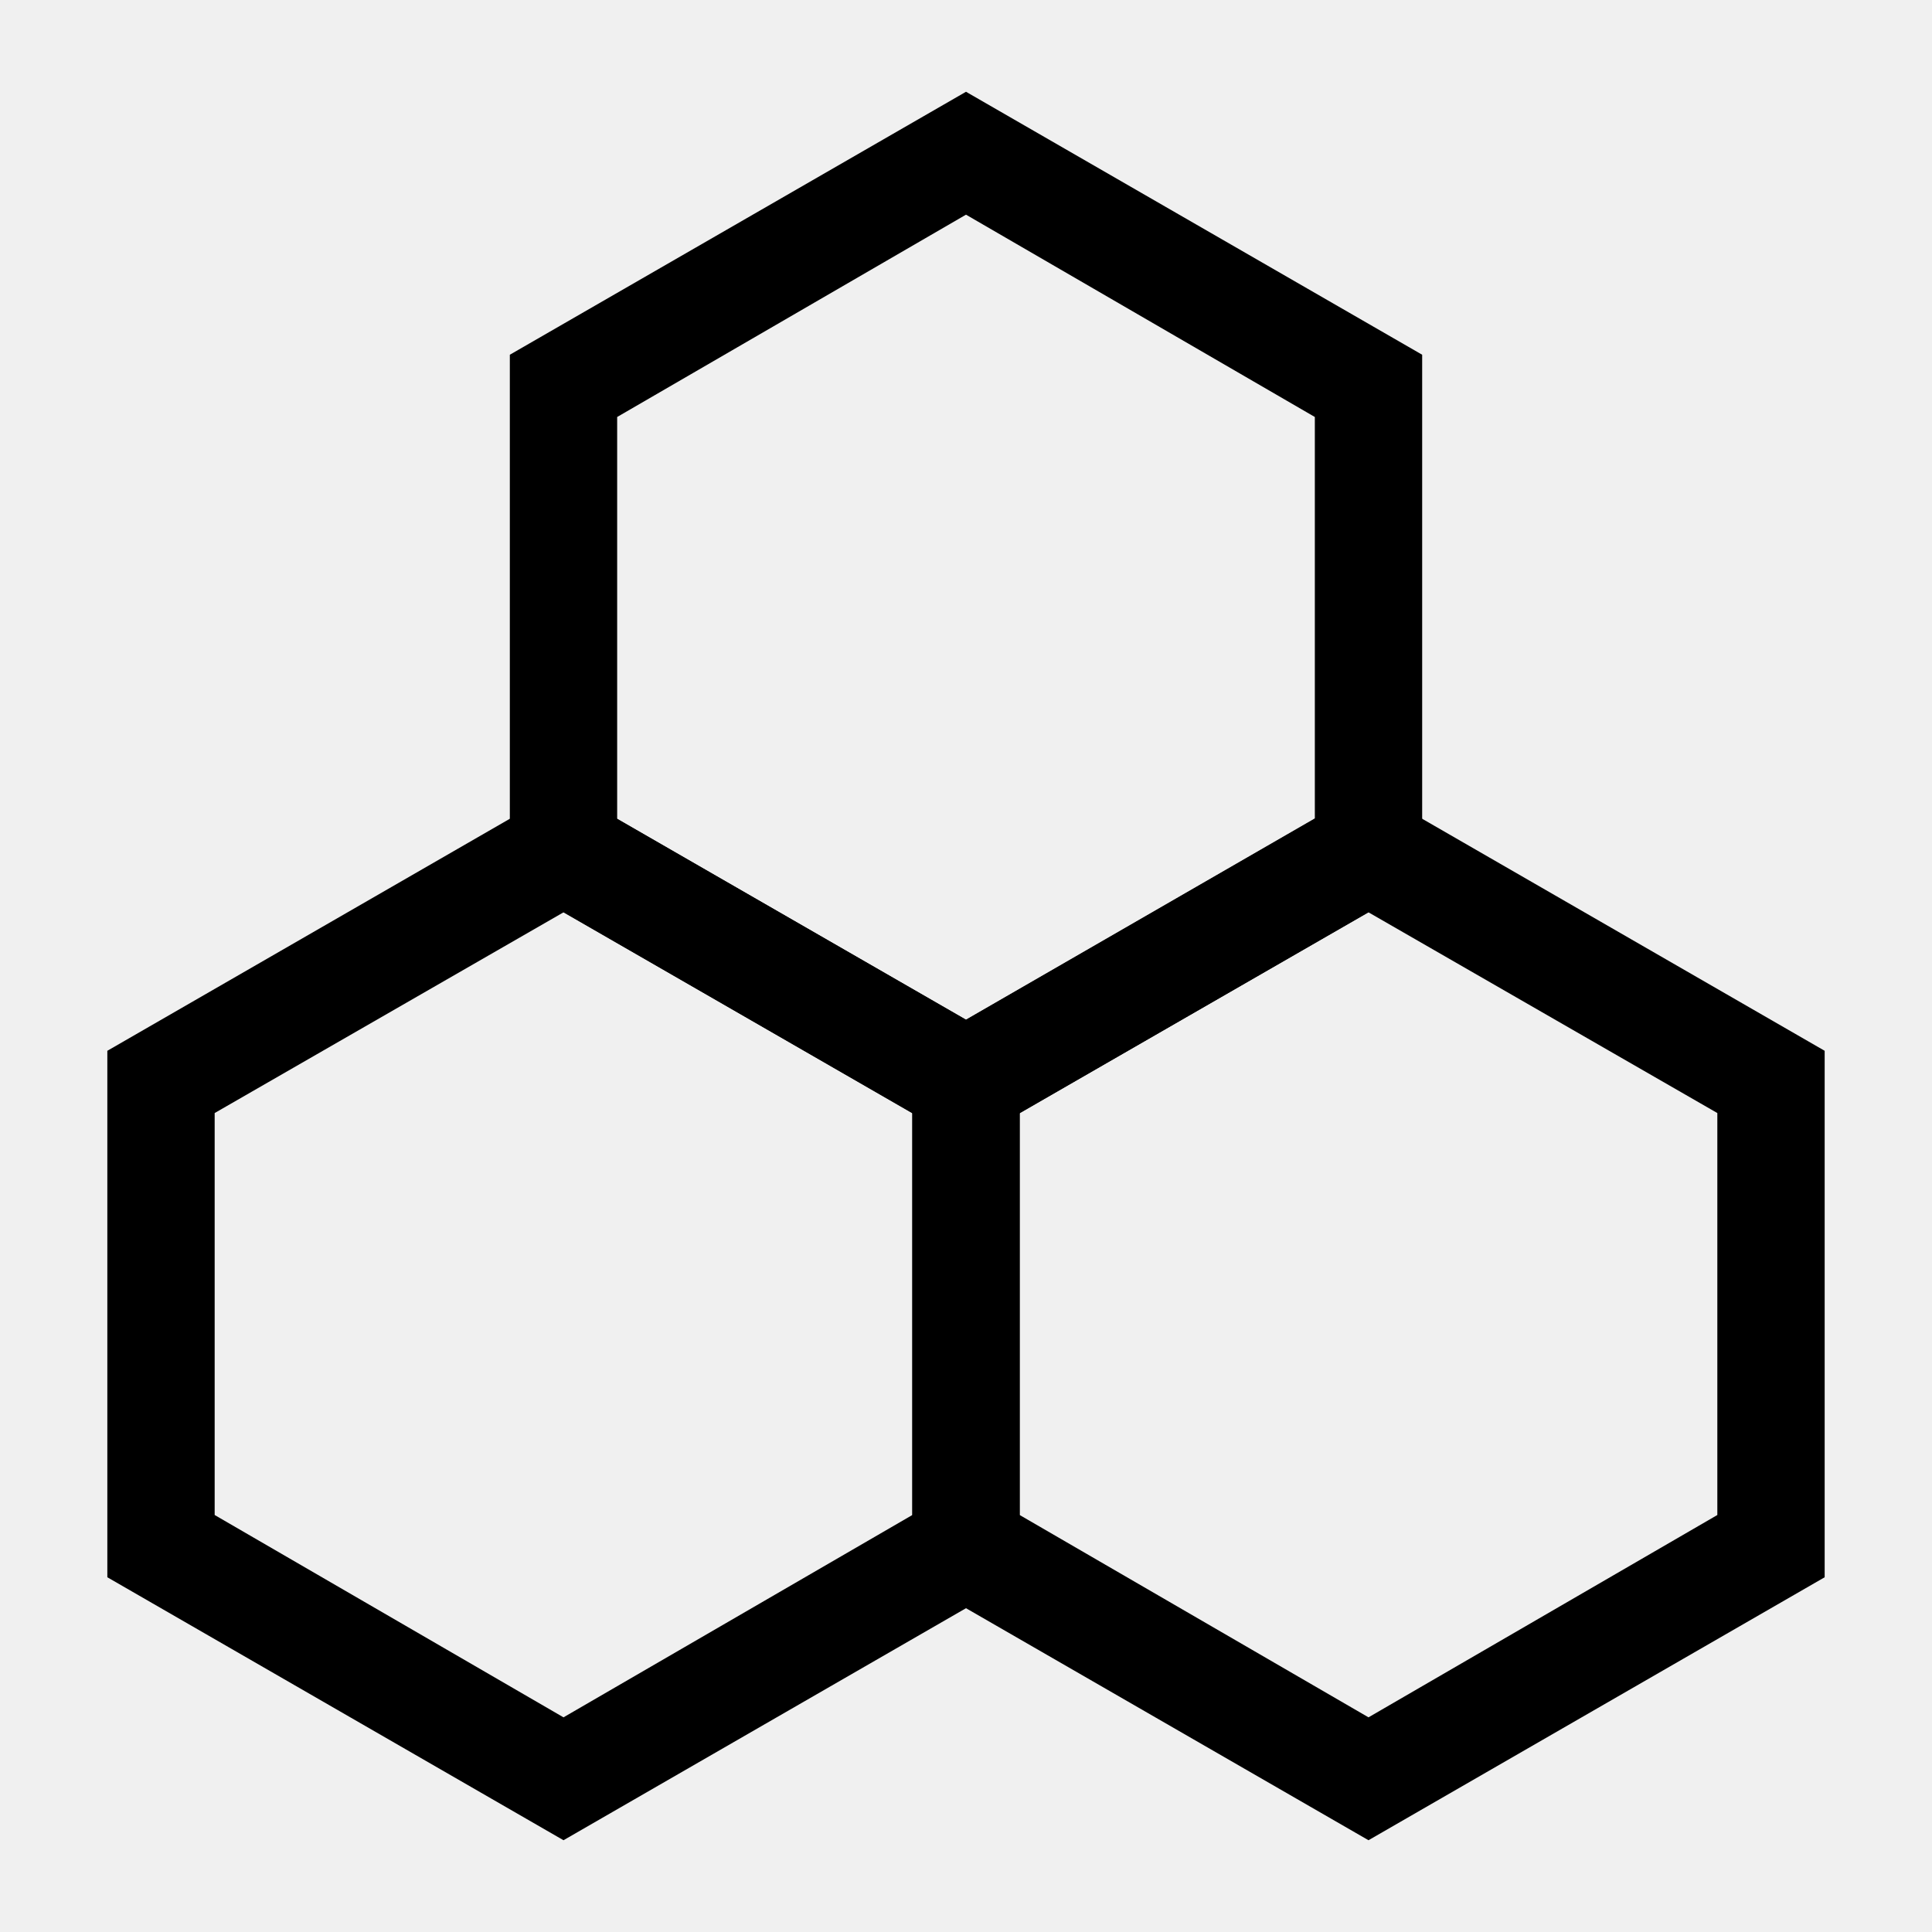
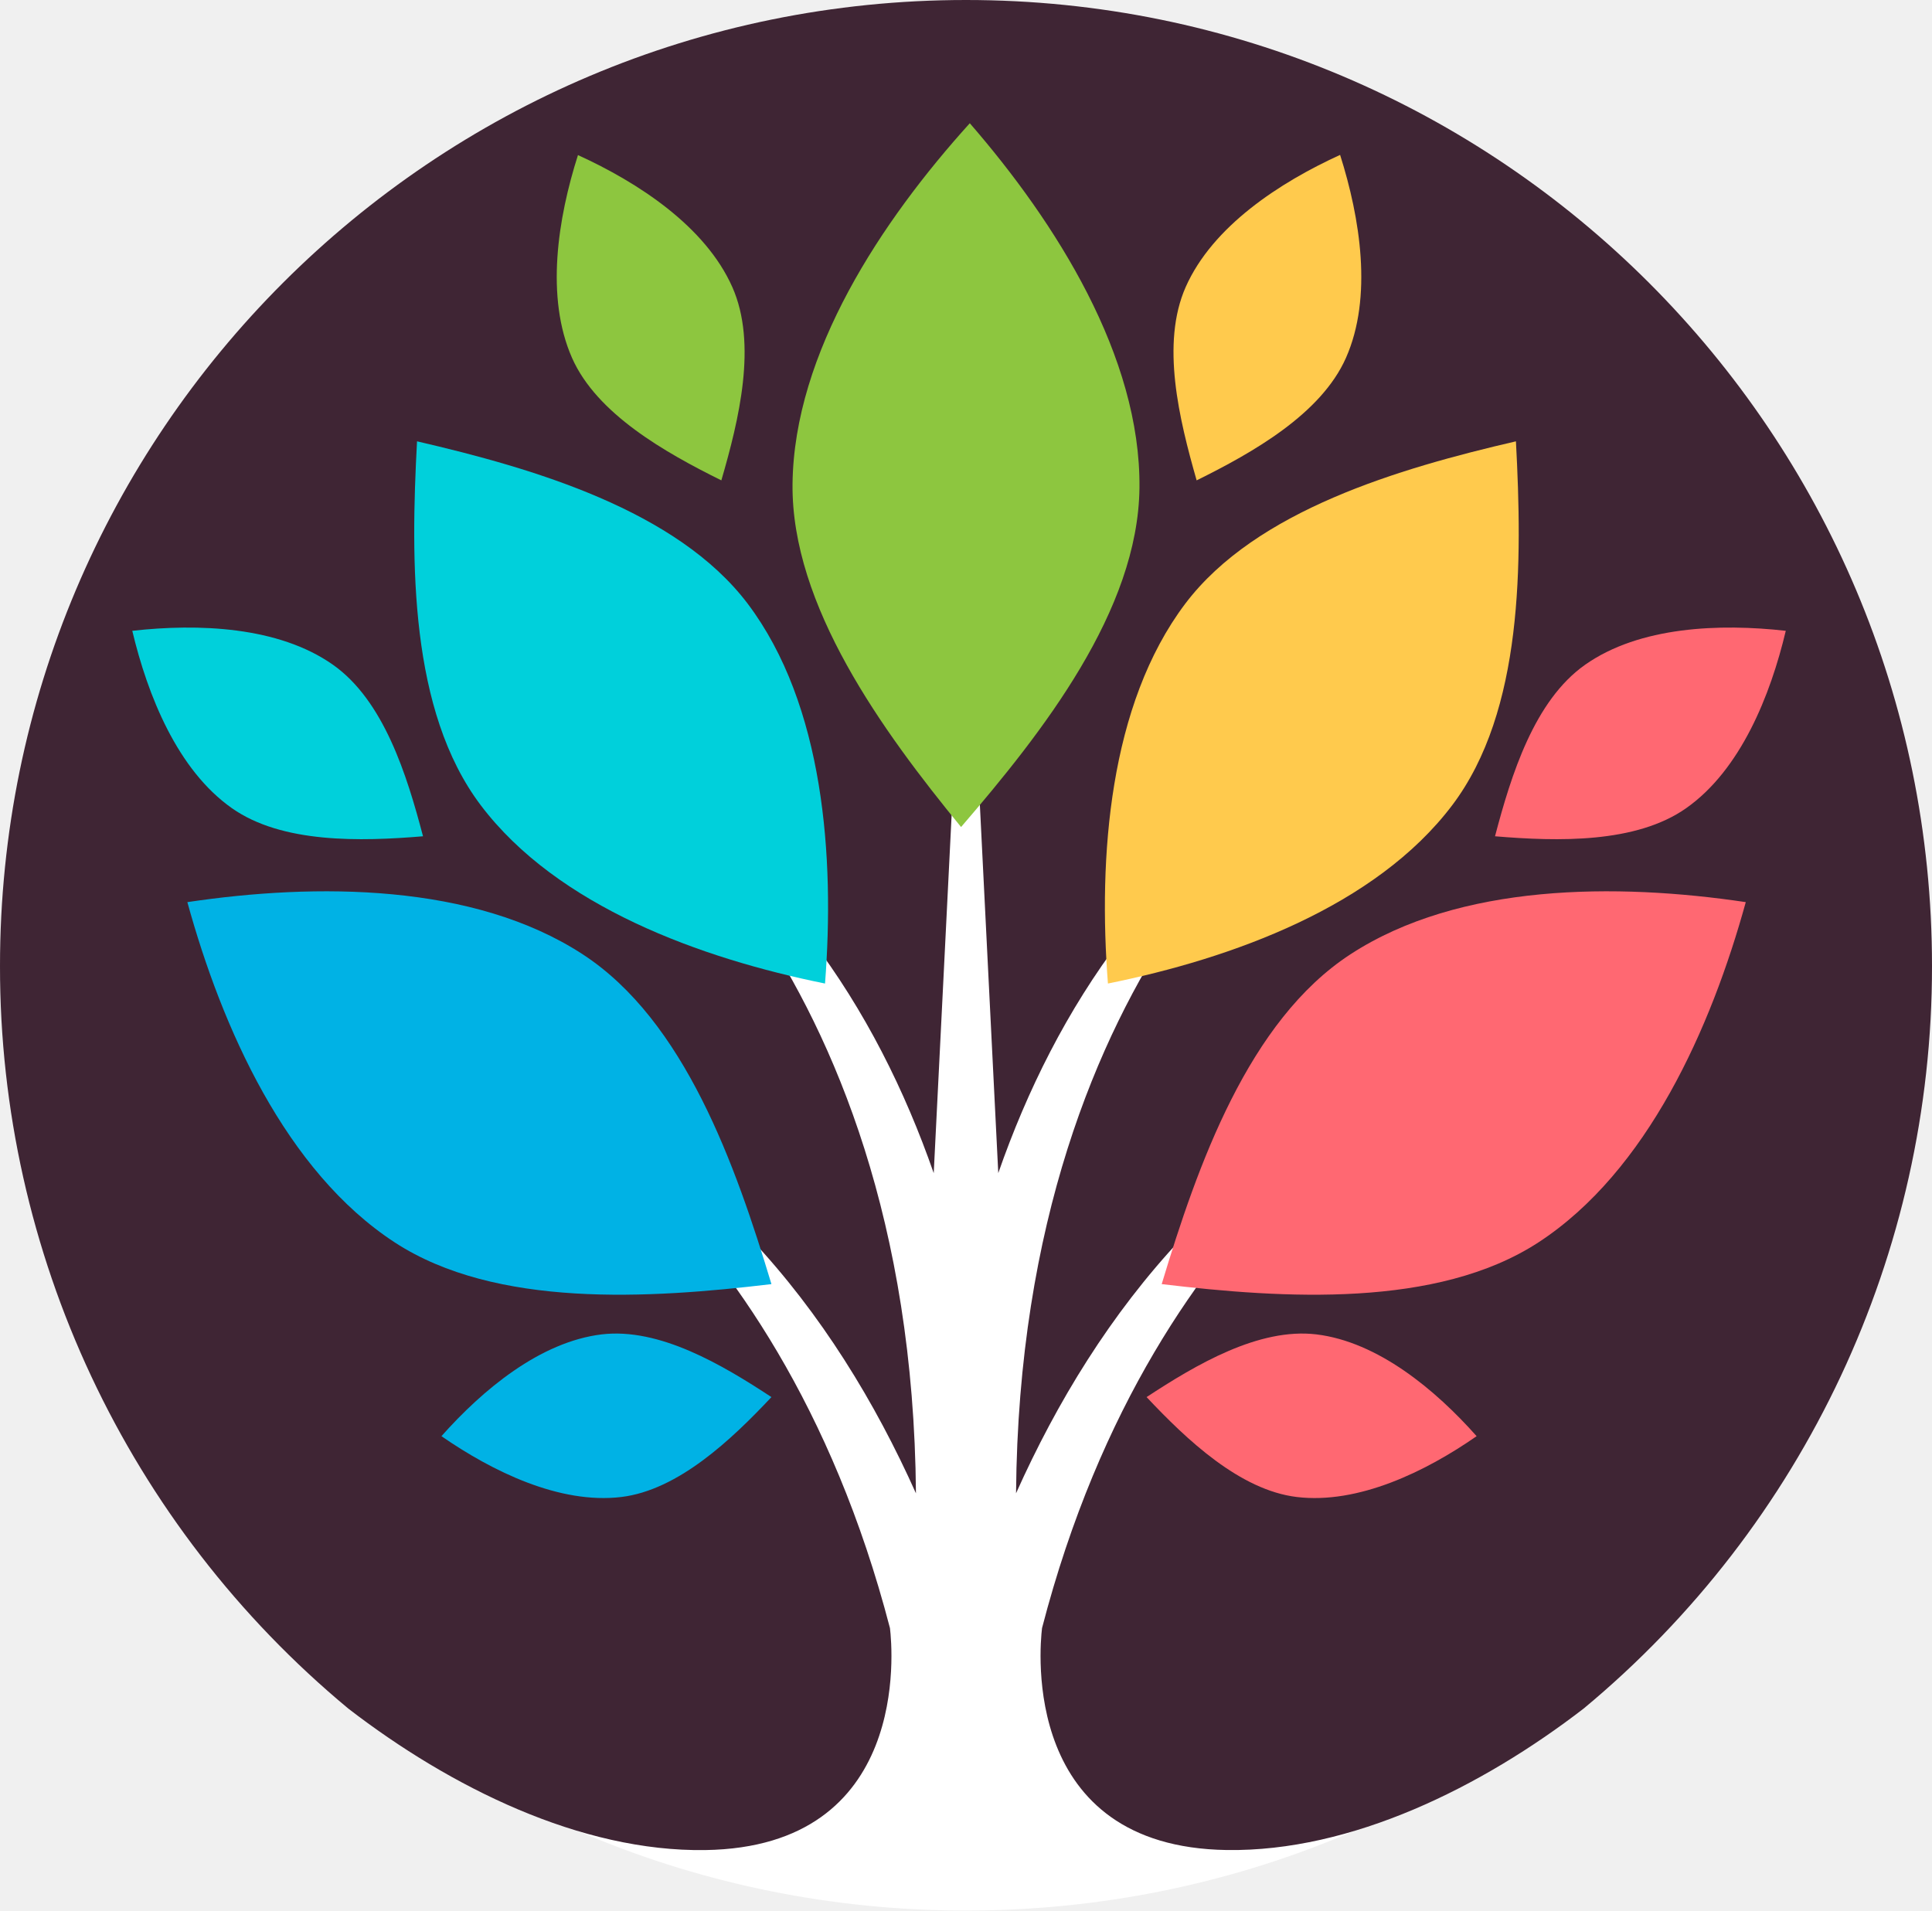
- <svg xmlns="http://www.w3.org/2000/svg" width="36px" height="36px" viewBox="0 0 36 36" version="1.1" preserveAspectRatio="xMidYMid meet">
-   <path d="M10.5,34.29,2,29.39V19.58l8.5-4.9,8.5,4.9v9.81ZM4,28.23,10.5,32,17,28.23V20.74L10.5,17,4,20.74Z" class="clr-i-outline clr-i-outline-path-1" />
-   <path d="M25.5,34.29,17,29.39V19.58l8.5-4.9,8.5,4.9v9.81ZM19,28.23,25.5,32,32,28.23V20.74L25.5,17,19,20.74Z" class="clr-i-outline clr-i-outline-path-2" />
-   <path d="M18,21.32l-8.5-4.9V6.61L18,1.71l8.5,4.9v9.81Zm-6.5-6.06L18,19l6.5-3.75V7.77L18,4,11.5,7.77Z" class="clr-i-outline clr-i-outline-path-3" />
-   <rect x="0" y="0" width="36" height="36" fill-opacity="0" />
+ <svg xmlns="http://www.w3.org/2000/svg" viewBox="0 0 442.38 437.51">
+   <defs>
+     <style>.cls-1{fill:#fff;}.cls-2{fill:#3f2534;}.cls-3{fill:#00b2e5;}.cls-4{fill:#00d0db;}.cls-5{fill:#ff6872;}.cls-6{fill:#8dc63f;}.cls-7{fill:#ffca4d;}</style>
+   </defs>
+   <g id="Layer_2" data-name="Layer 2">
+     <g id="OBJECTS">
+       <ellipse class="cls-1" cx="221.19" cy="221.65" rx="220.57" ry="215.85" />
+       <path class="cls-2" d="M79.78,391.27c23.36,18,53.18,32.8,81.7,32.38,47-.7,42.88-46,42.3-50.82-26.4-101.56-93.35-130-93.35-130,50,18.26,80.58,57.34,99.3,99.13-1-124.16-72.68-169.32-72.68-169.32,40.22,22.54,63.56,58.14,76.75,96l7.39-147.87,7.39,147.86c13.19-37.86,36.53-73.46,76.75-96,0,0-71.69,45.16-72.68,169.32,18.71-41.79,49.3-80.87,99.3-99.13,0,0-67,28.46-93.35,130-.58,4.81-4.71,50.12,42.3,50.82,28.52.42,58.35-14.39,81.71-32.39A220.7,220.7,0,0,0,442.38,221.2C442.38,99,343.35,0,221.19,0S0,99,0,221.2A220.7,220.7,0,0,0,79.78,391.27Z" />
+       <path class="cls-3" d="M176.64,294.05c-8.22-27.27-19.87-60.3-43.21-75.52-25-16.3-61-16.35-90.53-11.95,7.92,28.75,22.51,61.65,47.53,77.95C113.54,299.57,148.61,297.4,176.64,294.05Z" />
+       <path class="cls-4" d="M95.49,101.06c-1.48,27.65-1.74,61.71,14.59,83.33,17.51,23.17,50.4,35.1,78.83,40.83,2.24-28.91-.23-63.82-17.72-87C155,116.86,122.23,107.25,95.49,101.06Z" />
+       <path class="cls-5" d="M266,294.05c8.22-27.27,19.87-60.3,43.21-75.52,25-16.3,61-16.35,90.53-11.95-7.93,28.75-22.51,61.65-47.53,77.95C329.06,299.57,294,297.4,266,294.05Z" />
+       <path class="cls-3" d="M137.78,305.56c-14.12,1.71-27.27,12.69-36.7,23.31,11.68,8.08,27.06,15.62,41.18,13.93,13-1.57,25.18-13.08,34.38-22.88C165.31,312.48,151,304,137.78,305.56Z" />
+       <path class="cls-4" d="M96.86,191.5c-3.69-14.05-9-31.1-20.64-39.29-12.47-8.77-30.81-9.46-45.93-7.76,3.52,14.81,10.34,31.84,22.8,40.61C64.59,193.16,82.51,192.7,96.86,191.5Z" />
+       <path class="cls-6" d="M165.17,110c4.06-13.93,8.26-31.27,2.52-44.25-6.18-13.92-21.53-23.93-35.35-30.24C127.74,49.94,124.83,68.05,131,82,136.68,94.79,152.27,103.61,165.17,110Z" />
+       <path class="cls-5" d="M301.41,305.56c14.11,1.71,27.27,12.69,36.7,23.31C326.43,337,311,344.49,296.93,342.8c-13-1.57-25.18-13.08-34.39-22.88C273.88,312.48,288.23,304,301.41,305.56Z" />
+       <path class="cls-5" d="M342.32,191.5c3.7-14.05,9-31.1,20.65-39.29,12.47-8.77,30.81-9.46,45.93-7.76-3.52,14.81-10.35,31.84-22.8,40.61C374.6,193.16,356.68,192.7,342.32,191.5Z" />
+       <path class="cls-7" d="M274,110C270,96,265.76,78.69,271.5,65.71c6.18-13.92,21.53-23.93,35.35-30.24,4.59,14.47,7.5,32.58,1.34,46.48C302.5,94.79,286.92,103.61,274,110Z" />
+       <path class="cls-7" d="M347.11,101.06c1.48,27.65,1.74,61.71-14.59,83.33-17.51,23.17-50.4,35.1-78.83,40.83-2.24-28.91.23-63.82,17.72-87C287.58,116.86,320.37,107.25,347.11,101.06Z" />
+       <path class="cls-6" d="M222.06,28.22c-20.17,22.31-40.27,52.53-40.59,82.64-.28,27.82,20.55,56.49,38.59,78.52,18.73-21.76,40.54-49.56,40.85-77.67C261.21,81.59,241.78,50.94,222.06,28.22Z" />
+     </g>
+   </g>
</svg>
